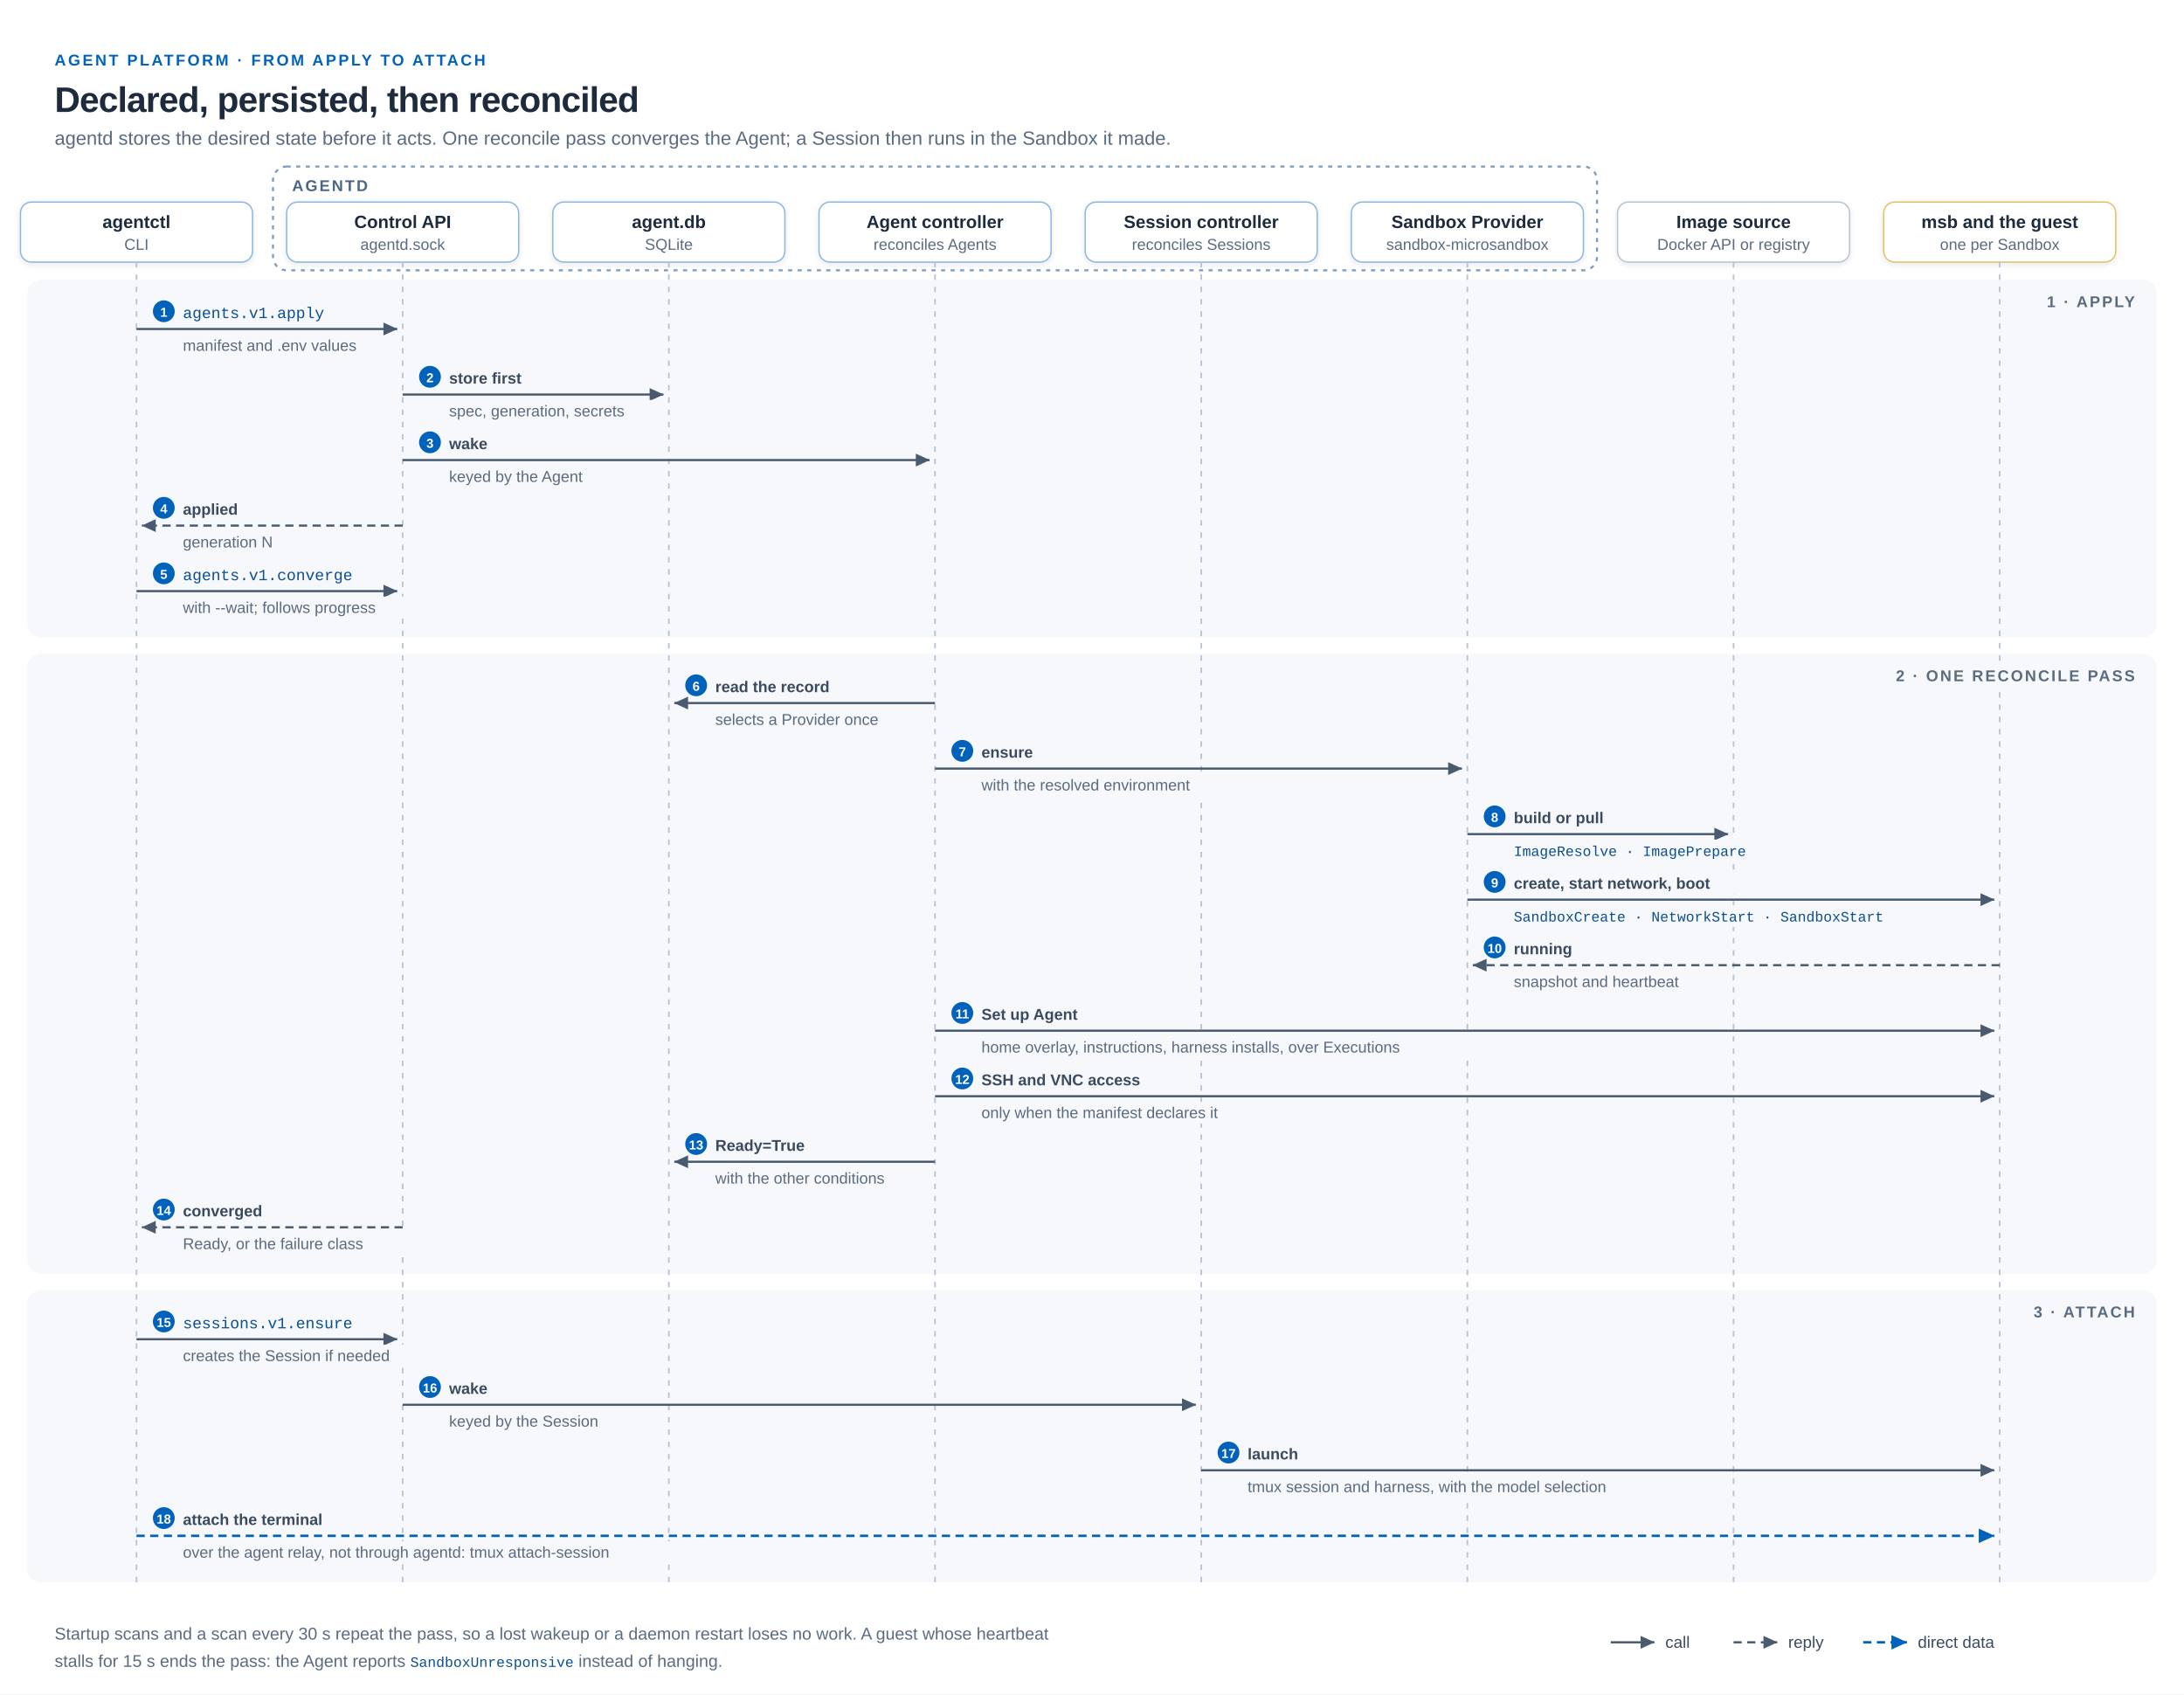
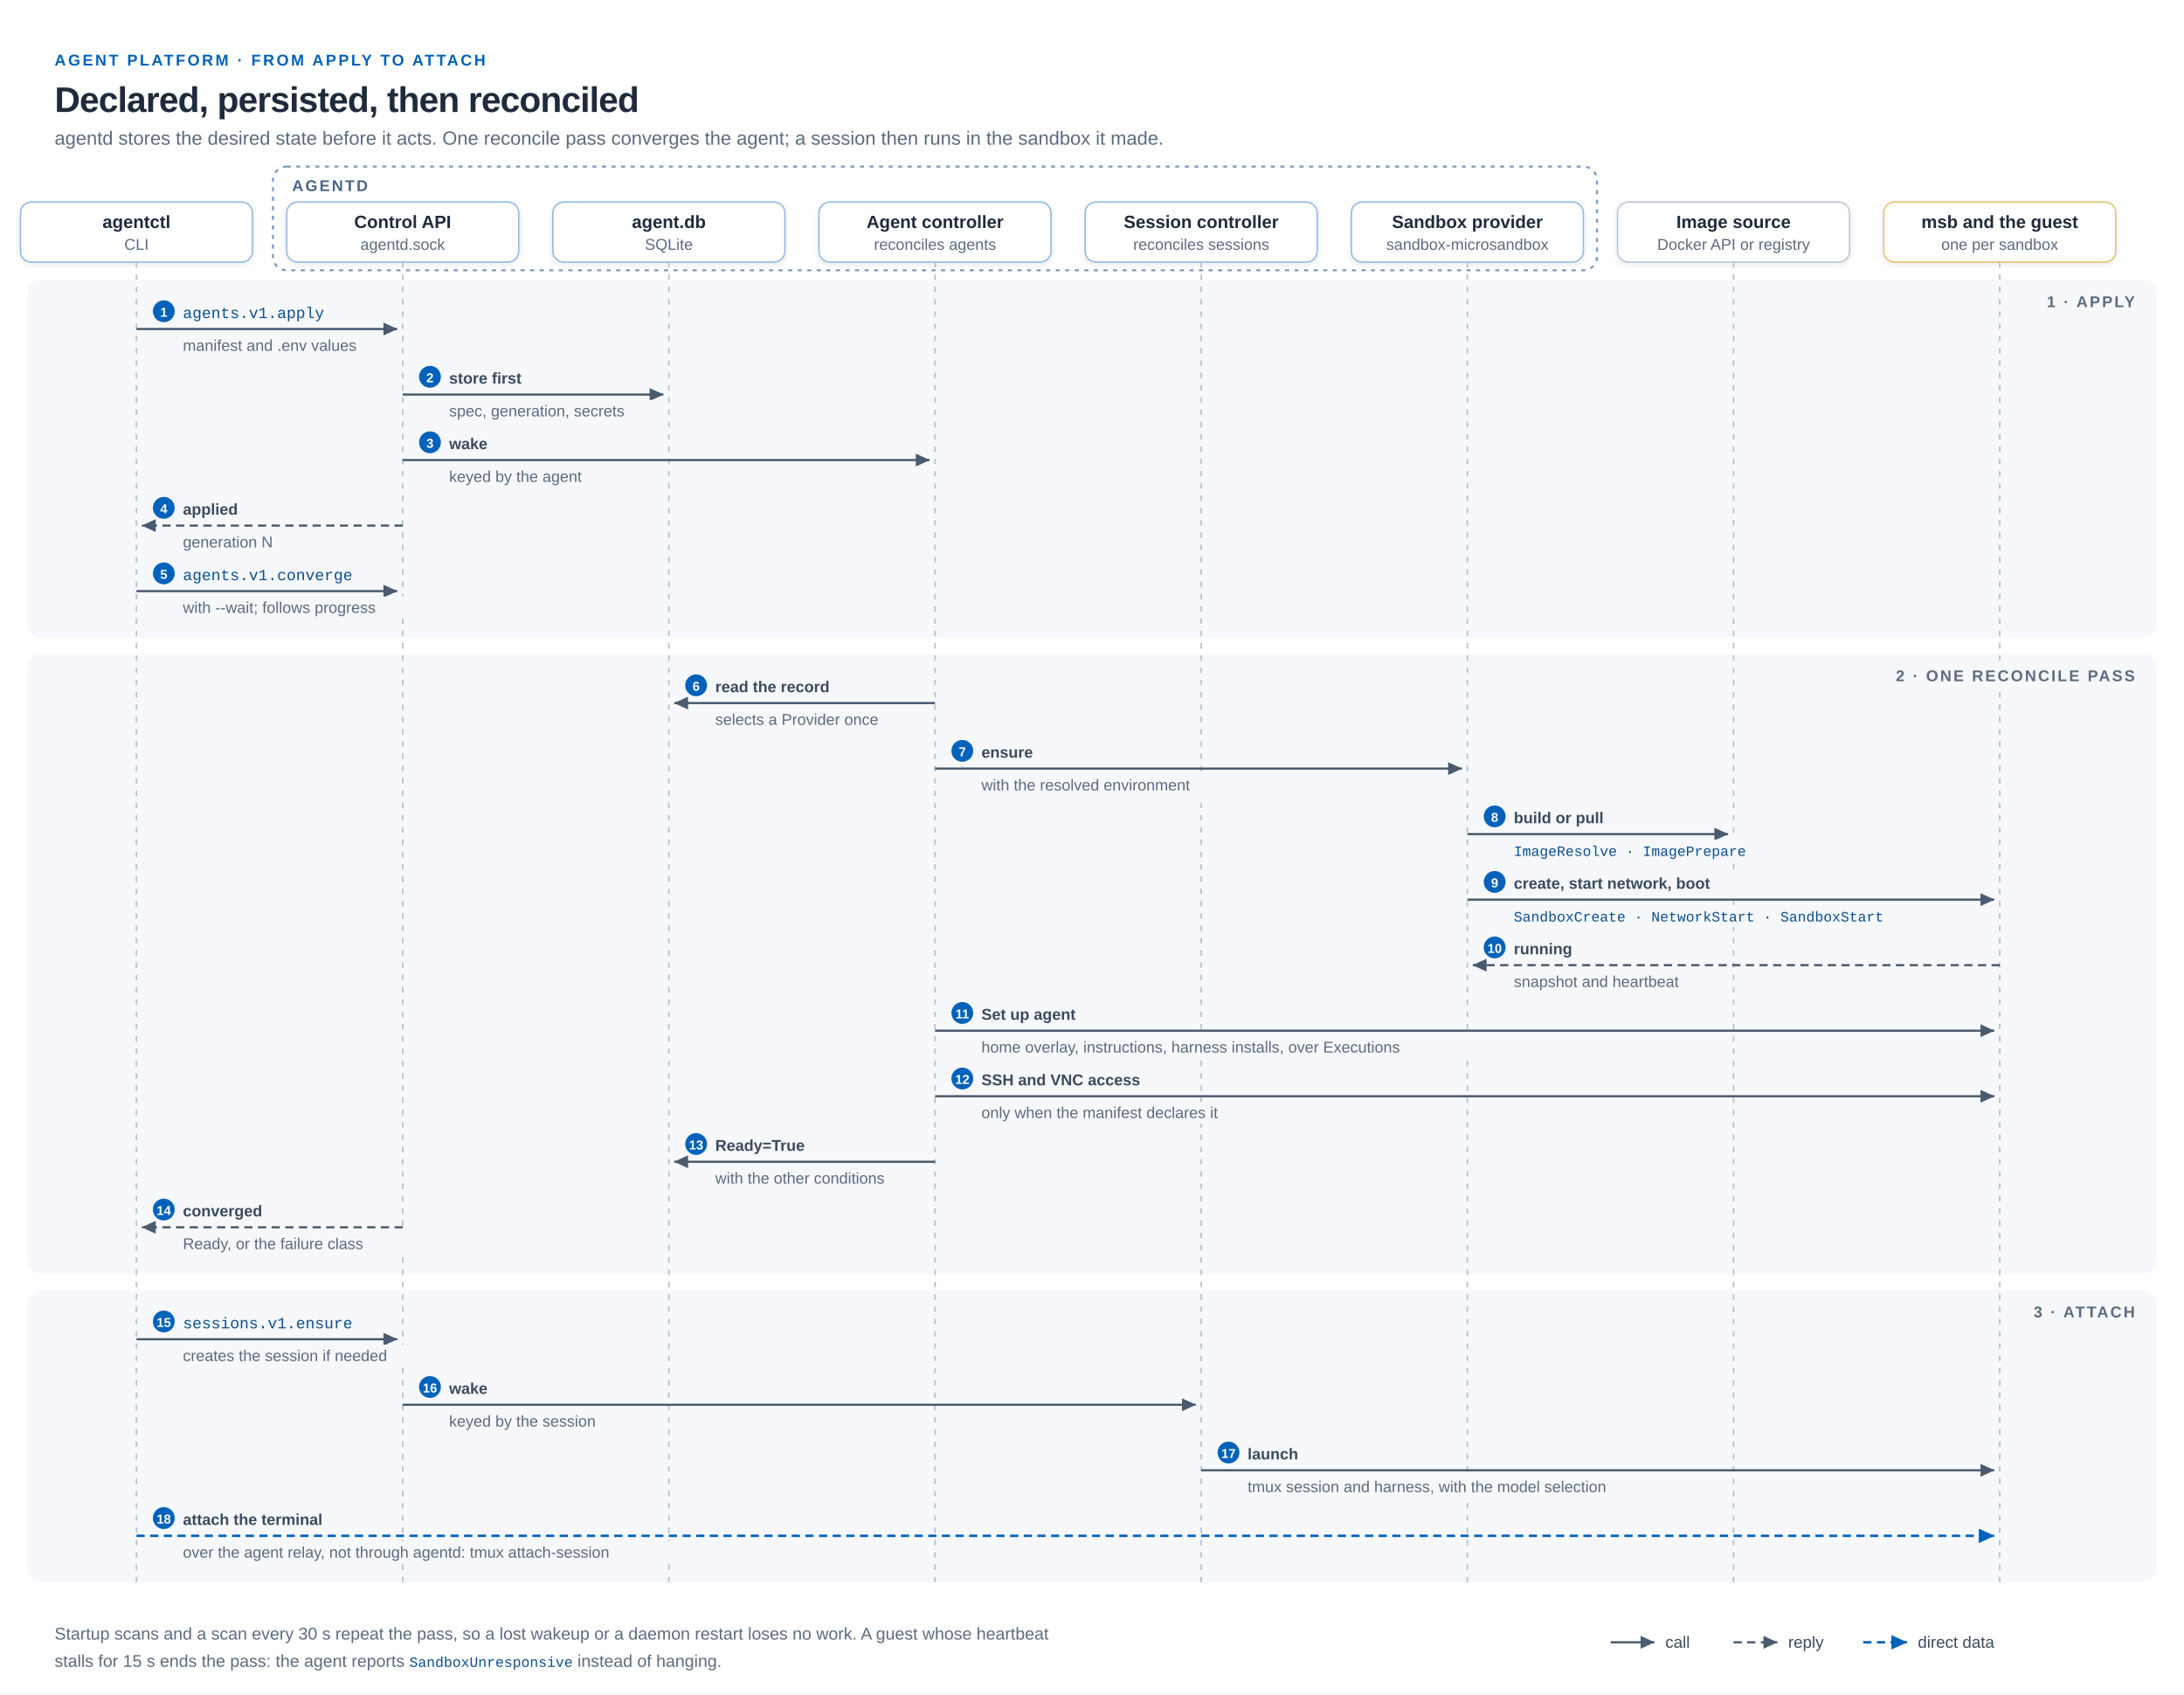
<svg xmlns="http://www.w3.org/2000/svg" viewBox="0 0 1600 1241" width="1600" height="1241">
  <style>
/* The same stylesheet is in every diagram; change it in all of them. Colours follow the Digdir palette used by the slides.
   Arial and its metric twins (Helvetica, Liberation Sans) render text at the same width everywhere. */
svg { font-family: Arial, Helvetica, "Liberation Sans", sans-serif; color: #1e2b3c; }
.canvas { fill: #ffffff; }
.mono, .code, .code-sm { font-family: Menlo, Consolas, "Liberation Mono", monospace; }

/* Text */
.title { font-size: 26px; font-weight: 700; fill: #1e2b3c; letter-spacing: -0.02em; }
.subtitle { font-size: 14px; fill: #5b6b7f; }
.kicker { font-size: 11.5px; font-weight: 650; letter-spacing: 0.14em; fill: #0062ba; }
.zone-label { font-size: 11.5px; font-weight: 650; letter-spacing: 0.12em; }
.h { font-size: 15px; font-weight: 650; fill: #1e2b3c; }
.h-sm { font-size: 13px; font-weight: 650; fill: #1e2b3c; }
.s { font-size: 12.5px; fill: #5b6b7f; }
.s-sm { font-size: 11.5px; fill: #5b6b7f; }
.code { font-size: 11.5px; font-weight: 500; fill: #0b4f8f; }
.code-sm { font-size: 10.5px; font-weight: 500; fill: #0b4f8f; }
.label { font-size: 11.5px; font-weight: 550; fill: #3b4b5f; }
.label-bg { fill: #ffffff; }
.step { font-size: 11px; font-weight: 700; fill: #ffffff; }
.legend { font-size: 12px; fill: #3b4b5f; }

/* Zones: trust domains and process boundaries */
.zone { stroke-width: 1.5; }
.zone-host { fill: #f1f7fd; stroke: #0062ba; }
.zone-host-label { fill: #0062ba; }
.zone-sandbox { fill: #fdf7e6; stroke: #c48a0a; stroke-dasharray: 7 5; }
.zone-sandbox-label { fill: #9a6a00; }
.zone-ext { fill: #f4f6f9; stroke: #93a4b8; }
.zone-ext-label { fill: #5b6b7f; }
.zone-proc { fill: #ffffff; fill-opacity: 0.6; stroke: #7d9bbd; stroke-dasharray: 3 4; }
.zone-proc-label { fill: #4a6585; }

/* Boxes */
.box { fill: #ffffff; stroke: #c9d3df; stroke-width: 1; filter: url(#shadow); }
.box-host { fill: #ffffff; stroke: #8db7e3; }
.box-sandbox { fill: #ffffff; stroke: #e3c06a; }
.box-session { fill: #edf8f2; stroke: #3fb27f; }
.box-secret { fill: #fdeff0; stroke: #f45f63; }
.box-ext { fill: #ffffff; stroke: #b8c4d2; }
.box-accent { fill: #0062ba; stroke: #0062ba; }
.box-accent-text { fill: #ffffff; }
.box-accent-sub { fill: #cfe3f7; }
.store { fill: #ffffff; stroke: #8db7e3; stroke-width: 1; }

/* Small rounded tags */
.tag { stroke-width: 1; }
.tag-blue { fill: #e3effb; stroke: #a8c9ec; }
.tag-amber { fill: #fbefcf; stroke: #ebcb7a; }
.tag-coral { fill: #fde4e5; stroke: #f5a5a7; }
.tag-green { fill: #dcf3e7; stroke: #96d6b6; }
.tag-gray { fill: #eef1f5; stroke: #cdd6e0; }
.tag-text { font-size: 10.5px; font-weight: 600; letter-spacing: 0.04em; }
.tag-text-blue { fill: #0b4f8f; }
.tag-text-amber { fill: #8a5e00; }
.tag-text-coral { fill: #b3262b; }
.tag-text-green { fill: #1f7a52; }
.tag-text-gray { fill: #4a5b70; }

/* Edges */
.edge { fill: none; stroke: #4a5b70; stroke-width: 1.6; }
.edge-blue { fill: none; stroke: #0062ba; stroke-width: 1.8; }
.edge-coral { fill: none; stroke: #e0474c; stroke-width: 1.8; }
.edge-green { fill: none; stroke: #2e9467; stroke-width: 1.8; }
.edge-amber { fill: none; stroke: #c48a0a; stroke-width: 1.8; }
.edge-muted { fill: none; stroke: #93a4b8; stroke-width: 1.4; stroke-dasharray: 5 4; }
.dashed { stroke-dasharray: 6 4; }
.blocked { fill: none; stroke: #e0474c; stroke-width: 1.8; stroke-dasharray: 2 4; }

/* Step badges for sequences */
.badge { fill: #0062ba; }
.badge-coral { fill: #e0474c; }
.lifeline { stroke: #b8c4d2; stroke-width: 1.2; stroke-dasharray: 4 5; }
.activation { fill: #e3effb; stroke: #8db7e3; }
.divider { stroke: #dfe5ec; stroke-width: 1; }
</style>
  <defs>
    <filter id="shadow" x="-10%" y="-10%" width="120%" height="140%">
      <feDropShadow dx="0" dy="1.5" stdDeviation="2" flood-color="#1e2b3c" flood-opacity="0.10" />
    </filter>
    <marker id="arrow" viewBox="0 0 10 10" refX="9" refY="5" markerWidth="7" markerHeight="7" orient="auto-start-reverse">
      <path d="M0,0.8 L9.2,5 L0,9.2 Z" fill="#4a5b70" />
    </marker>
    <marker id="arrow-blue" viewBox="0 0 10 10" refX="9" refY="5" markerWidth="7" markerHeight="7" orient="auto-start-reverse">
      <path d="M0,0.8 L9.2,5 L0,9.2 Z" fill="#0062ba" />
    </marker>
    <marker id="arrow-coral" viewBox="0 0 10 10" refX="9" refY="5" markerWidth="7" markerHeight="7" orient="auto-start-reverse">
      <path d="M0,0.8 L9.2,5 L0,9.2 Z" fill="#e0474c" />
    </marker>
    <marker id="arrow-green" viewBox="0 0 10 10" refX="9" refY="5" markerWidth="7" markerHeight="7" orient="auto-start-reverse">
      <path d="M0,0.8 L9.2,5 L0,9.2 Z" fill="#2e9467" />
    </marker>
    <marker id="arrow-amber" viewBox="0 0 10 10" refX="9" refY="5" markerWidth="7" markerHeight="7" orient="auto-start-reverse">
      <path d="M0,0.8 L9.2,5 L0,9.2 Z" fill="#c48a0a" />
    </marker>
    <marker id="arrow-muted" viewBox="0 0 10 10" refX="9" refY="5" markerWidth="7" markerHeight="7" orient="auto-start-reverse">
      <path d="M0,0.8 L9.2,5 L0,9.2 Z" fill="#93a4b8" />
    </marker>
    <marker id="stop" viewBox="0 0 12 12" refX="6" refY="6" markerWidth="11" markerHeight="11">
      <path d="M2,2 L10,10 M10,2 L2,10" stroke="#e0474c" stroke-width="2.4" stroke-linecap="round" />
    </marker>
  </defs>
  <rect class="canvas" width="1600" height="1241" />
  <text class="kicker" x="40" y="48">AGENT PLATFORM · FROM APPLY TO ATTACH</text>
  <text class="title" x="40" y="82">Declared, persisted, then reconciled</text>
-   <text class="subtitle" x="40" y="106">agentd stores the desired state before it acts. One reconcile pass converges the Agent; a Session then runs in the Sandbox it made.</text>
+   <text class="subtitle" x="40" y="106">agentd stores the desired state before it acts. One reconcile pass converges the agent; a session then runs in the sandbox it made.</text>
  <rect x="20" y="205" width="1560" height="262" rx="10" style="fill:#f6f8fb" />
  <rect x="20" y="479" width="1560" height="454" rx="10" style="fill:#f6f8fb" />
  <rect x="20" y="945" width="1560" height="214" rx="10" style="fill:#f6f8fb" />
  <rect class="zone zone-proc" x="200" y="122" width="970" height="76" rx="10" />
  <text class="zone-label zone-proc-label" x="214" y="140">AGENTD</text>
  <rect class="box box-host" x="15" y="148" width="170" height="44" rx="8" />
  <text class="h-sm" x="100" y="167" text-anchor="middle">agentctl</text>
  <text class="s-sm" x="100" y="183" text-anchor="middle">CLI</text>
  <rect class="box box-host" x="210" y="148" width="170" height="44" rx="8" />
  <text class="h-sm" x="295" y="167" text-anchor="middle">Control API</text>
  <text class="s-sm" x="295" y="183" text-anchor="middle">agentd.sock</text>
  <rect class="box box-host" x="405" y="148" width="170" height="44" rx="8" />
  <text class="h-sm" x="490" y="167" text-anchor="middle">agent.db</text>
  <text class="s-sm" x="490" y="183" text-anchor="middle">SQLite</text>
  <rect class="box box-host" x="600" y="148" width="170" height="44" rx="8" />
  <text class="h-sm" x="685" y="167" text-anchor="middle">Agent controller</text>
-   <text class="s-sm" x="685" y="183" text-anchor="middle">reconciles Agents</text>
+   <text class="s-sm" x="685" y="183" text-anchor="middle">reconciles agents</text>
  <rect class="box box-host" x="795" y="148" width="170" height="44" rx="8" />
  <text class="h-sm" x="880" y="167" text-anchor="middle">Session controller</text>
-   <text class="s-sm" x="880" y="183" text-anchor="middle">reconciles Sessions</text>
+   <text class="s-sm" x="880" y="183" text-anchor="middle">reconciles sessions</text>
  <rect class="box box-host" x="990" y="148" width="170" height="44" rx="8" />
-   <text class="h-sm" x="1075" y="167" text-anchor="middle">Sandbox Provider</text>
+   <text class="h-sm" x="1075" y="167" text-anchor="middle">Sandbox provider</text>
  <text class="s-sm" x="1075" y="183" text-anchor="middle">sandbox-microsandbox</text>
  <rect class="box box-ext" x="1185" y="148" width="170" height="44" rx="8" />
  <text class="h-sm" x="1270" y="167" text-anchor="middle">Image source</text>
  <text class="s-sm" x="1270" y="183" text-anchor="middle">Docker API or registry</text>
  <rect class="box box-sandbox" x="1380" y="148" width="170" height="44" rx="8" />
  <text class="h-sm" x="1465" y="167" text-anchor="middle">msb and the guest</text>
-   <text class="s-sm" x="1465" y="183" text-anchor="middle">one per Sandbox</text>
+   <text class="s-sm" x="1465" y="183" text-anchor="middle">one per sandbox</text>
  <path class="lifeline" d="M100,192 V1159" />
  <path class="lifeline" d="M295,192 V1159" />
  <path class="lifeline" d="M490,192 V1159" />
  <path class="lifeline" d="M685,192 V1159" />
  <path class="lifeline" d="M880,192 V1159" />
  <path class="lifeline" d="M1075,192 V1159" />
  <path class="lifeline" d="M1270,192 V1159" />
  <path class="lifeline" d="M1465,192 V1159" />
  <rect x="1479" y="211" width="93" height="20" rx="4" style="fill:#f6f8fb" />
  <text class="zone-label" x="1564" y="225" text-anchor="end" style="fill:#5b6b7f">1 · APPLY</text>
  <rect x="1367" y="485" width="205" height="20" rx="4" style="fill:#f6f8fb" />
  <text class="zone-label" x="1564" y="499" text-anchor="end" style="fill:#5b6b7f">2 · ONE RECONCILE PASS</text>
  <rect x="1470" y="951" width="102" height="20" rx="4" style="fill:#f6f8fb" />
  <text class="zone-label" x="1564" y="965" text-anchor="end" style="fill:#5b6b7f">3 · ATTACH</text>
  <path class="edge" d="M100,241 H291" marker-end="url(#arrow)" />
  <circle class="badge" cx="120" cy="228" r="8" />
  <text class="step" x="120" y="232" text-anchor="middle" style="font-size:9.5px">1</text>
  <rect x="131" y="220" width="110" height="17" style="fill:#f6f8fb" />
  <text class="code" x="134" y="233">agents.v1.apply</text>
  <rect x="131" y="245" width="150" height="16" style="fill:#f6f8fb" />
  <text class="s-sm" x="134" y="257">manifest and .env values</text>
  <path class="edge" d="M295,289 H486" marker-end="url(#arrow)" />
  <circle class="badge" cx="315" cy="276" r="8" />
  <text class="step" x="315" y="280" text-anchor="middle" style="font-size:9.5px">2</text>
  <rect x="326" y="268" width="79" height="17" style="fill:#f6f8fb" />
  <text class="label" x="329" y="281">store first</text>
  <rect x="326" y="293" width="156" height="16" style="fill:#f6f8fb" />
  <text class="s-sm" x="329" y="305">spec, generation, secrets</text>
  <path class="edge" d="M295,337 H681" marker-end="url(#arrow)" />
  <circle class="badge" cx="315" cy="324" r="8" />
  <text class="step" x="315" y="328" text-anchor="middle" style="font-size:9.5px">3</text>
  <rect x="326" y="316" width="32" height="17" style="fill:#f6f8fb" />
  <text class="label" x="329" y="329">wake</text>
  <rect x="326" y="341" width="114" height="16" style="fill:#f6f8fb" />
-   <text class="s-sm" x="329" y="353">keyed by the Agent</text>
+   <text class="s-sm" x="329" y="353">keyed by the agent</text>
  <path class="edge dashed" d="M295,385 H104" marker-end="url(#arrow)" />
  <circle class="badge" cx="120" cy="372" r="8" />
  <text class="step" x="120" y="376" text-anchor="middle" style="font-size:9.5px">4</text>
  <rect x="131" y="364" width="52" height="17" style="fill:#f6f8fb" />
  <text class="label" x="134" y="377">applied</text>
  <rect x="131" y="389" width="78" height="16" style="fill:#f6f8fb" />
  <text class="s-sm" x="134" y="401">generation N</text>
  <path class="edge" d="M100,433 H291" marker-end="url(#arrow)" />
  <circle class="badge" cx="120" cy="420" r="8" />
  <text class="step" x="120" y="424" text-anchor="middle" style="font-size:9.5px">5</text>
  <rect x="131" y="412" width="130" height="17" style="fill:#f6f8fb" />
  <text class="code" x="134" y="425">agents.v1.converge</text>
  <rect x="131" y="437" width="180" height="16" style="fill:#f6f8fb" />
  <text class="s-sm" x="134" y="449">with --wait; follows progress</text>
  <path class="edge" d="M685,515 H494" marker-end="url(#arrow)" />
  <circle class="badge" cx="510" cy="502" r="8" />
  <text class="step" x="510" y="506" text-anchor="middle" style="font-size:9.5px">6</text>
  <rect x="521" y="494" width="105" height="17" style="fill:#f6f8fb" />
  <text class="label" x="524" y="507">read the record</text>
  <rect x="521" y="519" width="144" height="16" style="fill:#f6f8fb" />
  <text class="s-sm" x="524" y="531">selects a Provider once</text>
  <path class="edge" d="M685,563 H1071" marker-end="url(#arrow)" />
  <circle class="badge" cx="705" cy="550" r="8" />
  <text class="step" x="705" y="554" text-anchor="middle" style="font-size:9.5px">7</text>
  <rect x="716" y="542" width="46" height="17" style="fill:#f6f8fb" />
  <text class="label" x="719" y="555">ensure</text>
  <rect x="716" y="567" width="180" height="16" style="fill:#f6f8fb" />
  <text class="s-sm" x="719" y="579">with the resolved environment</text>
  <path class="edge" d="M1075,611 H1266" marker-end="url(#arrow)" />
  <circle class="badge" cx="1095" cy="598" r="8" />
  <text class="step" x="1095" y="602" text-anchor="middle" style="font-size:9.5px">8</text>
  <rect x="1106" y="590" width="92" height="17" style="fill:#f6f8fb" />
  <text class="label" x="1109" y="603">build or pull</text>
  <rect x="1106" y="615" width="176" height="16" style="fill:#f6f8fb" />
  <text class="code-sm" x="1109" y="627">ImageResolve · ImagePrepare</text>
  <path class="edge" d="M1075,659 H1461" marker-end="url(#arrow)" />
  <circle class="badge" cx="1095" cy="646" r="8" />
  <text class="step" x="1095" y="650" text-anchor="middle" style="font-size:9.5px">9</text>
  <rect x="1106" y="638" width="184" height="17" style="fill:#f6f8fb" />
  <text class="label" x="1109" y="651">create, start network, boot</text>
  <rect x="1106" y="663" width="277" height="16" style="fill:#f6f8fb" />
  <text class="code-sm" x="1109" y="675">SandboxCreate · NetworkStart · SandboxStart</text>
  <path class="edge dashed" d="M1465,707 H1079" marker-end="url(#arrow)" />
  <circle class="badge" cx="1095" cy="694" r="8" />
  <text class="step" x="1095" y="698" text-anchor="middle" style="font-size:9.5px">10</text>
  <rect x="1106" y="686" width="52" height="17" style="fill:#f6f8fb" />
  <text class="label" x="1109" y="699">running</text>
  <rect x="1106" y="711" width="138" height="16" style="fill:#f6f8fb" />
  <text class="s-sm" x="1109" y="723">snapshot and heartbeat</text>
  <path class="edge" d="M685,755 H1461" marker-end="url(#arrow)" />
  <circle class="badge" cx="705" cy="742" r="8" />
  <text class="step" x="705" y="746" text-anchor="middle" style="font-size:9.5px">11</text>
  <rect x="716" y="734" width="85" height="17" style="fill:#f6f8fb" />
-   <text class="label" x="719" y="747">Set up Agent</text>
+   <text class="label" x="719" y="747">Set up agent</text>
  <rect x="716" y="759" width="372" height="16" style="fill:#f6f8fb" />
  <text class="s-sm" x="719" y="771">home overlay, instructions, harness installs, over Executions</text>
  <path class="edge" d="M685,803 H1461" marker-end="url(#arrow)" />
  <circle class="badge" cx="705" cy="790" r="8" />
  <text class="step" x="705" y="794" text-anchor="middle" style="font-size:9.5px">12</text>
  <rect x="716" y="782" width="125" height="17" style="fill:#f6f8fb" />
  <text class="label" x="719" y="795">SSH and VNC access</text>
  <rect x="716" y="807" width="210" height="16" style="fill:#f6f8fb" />
  <text class="s-sm" x="719" y="819">only when the manifest declares it</text>
  <path class="edge" d="M685,851 H494" marker-end="url(#arrow)" />
  <circle class="badge" cx="510" cy="838" r="8" />
  <text class="step" x="510" y="842" text-anchor="middle" style="font-size:9.5px">13</text>
  <rect x="521" y="830" width="72" height="17" style="fill:#f6f8fb" />
  <text class="label" x="524" y="843">Ready=True</text>
  <rect x="521" y="855" width="156" height="16" style="fill:#f6f8fb" />
  <text class="s-sm" x="524" y="867">with the other conditions</text>
  <path class="edge dashed" d="M295,899 H104" marker-end="url(#arrow)" />
  <circle class="badge" cx="120" cy="886" r="8" />
  <text class="step" x="120" y="890" text-anchor="middle" style="font-size:9.5px">14</text>
  <rect x="131" y="878" width="65" height="17" style="fill:#f6f8fb" />
  <text class="label" x="134" y="891">converged</text>
  <rect x="131" y="903" width="168" height="16" style="fill:#f6f8fb" />
  <text class="s-sm" x="134" y="915">Ready, or the failure class</text>
  <path class="edge" d="M100,981 H291" marker-end="url(#arrow)" />
  <circle class="badge" cx="120" cy="968" r="8" />
  <text class="step" x="120" y="972" text-anchor="middle" style="font-size:9.5px">15</text>
  <rect x="131" y="960" width="130" height="17" style="fill:#f6f8fb" />
  <text class="code" x="134" y="973">sessions.v1.ensure</text>
  <rect x="131" y="985" width="180" height="16" style="fill:#f6f8fb" />
-   <text class="s-sm" x="134" y="997">creates the Session if needed</text>
+   <text class="s-sm" x="134" y="997">creates the session if needed</text>
  <path class="edge" d="M295,1029 H876" marker-end="url(#arrow)" />
  <circle class="badge" cx="315" cy="1016" r="8" />
  <text class="step" x="315" y="1020" text-anchor="middle" style="font-size:9.5px">16</text>
  <rect x="326" y="1008" width="32" height="17" style="fill:#f6f8fb" />
  <text class="label" x="329" y="1021">wake</text>
  <rect x="326" y="1033" width="126" height="16" style="fill:#f6f8fb" />
-   <text class="s-sm" x="329" y="1045">keyed by the Session</text>
+   <text class="s-sm" x="329" y="1045">keyed by the session</text>
  <path class="edge" d="M880,1077 H1461" marker-end="url(#arrow)" />
  <circle class="badge" cx="900" cy="1064" r="8" />
  <text class="step" x="900" y="1068" text-anchor="middle" style="font-size:9.5px">17</text>
  <rect x="911" y="1056" width="46" height="17" style="fill:#f6f8fb" />
  <text class="label" x="914" y="1069">launch</text>
  <rect x="911" y="1081" width="306" height="16" style="fill:#f6f8fb" />
  <text class="s-sm" x="914" y="1093">tmux session and harness, with the model selection</text>
  <path class="edge-blue dashed" d="M100,1125 H1461" marker-end="url(#arrow-blue)" />
  <circle class="badge" cx="120" cy="1112" r="8" />
  <text class="step" x="120" y="1116" text-anchor="middle" style="font-size:9.5px">18</text>
  <rect x="131" y="1104" width="131" height="17" style="fill:#f6f8fb" />
  <text class="label" x="134" y="1117">attach the terminal</text>
  <rect x="131" y="1129" width="372" height="16" style="fill:#f6f8fb" />
  <text class="s-sm" x="134" y="1141">over the agent relay, not through agentd: tmux attach-session</text>
  <text class="s" x="40" y="1201">Startup scans and a scan every 30 s repeat the pass, so a lost wakeup or a daemon restart loses no work. A guest whose heartbeat</text>
-   <text class="s" x="40" y="1221">stalls for 15 s ends the pass: the Agent reports <tspan class="code-sm">SandboxUnresponsive</tspan> instead of hanging.</text>
+   <text class="s" x="40" y="1221">stalls for 15 s ends the pass: the agent reports <tspan class="code-sm">SandboxUnresponsive</tspan> instead of hanging.</text>
  <g transform="translate(1180 1207)">
    <path class="edge" d="M0,-4 H32" marker-end="url(#arrow)" />
    <text class="legend" x="40" y="0">call</text>
    <path class="edge dashed" d="M90,-4 H122" marker-end="url(#arrow)" />
    <text class="legend" x="130" y="0">reply</text>
    <path class="edge-blue dashed" d="M185,-4 H217" marker-end="url(#arrow-blue)" />
    <text class="legend" x="225" y="0">direct data</text>
  </g>
</svg>
